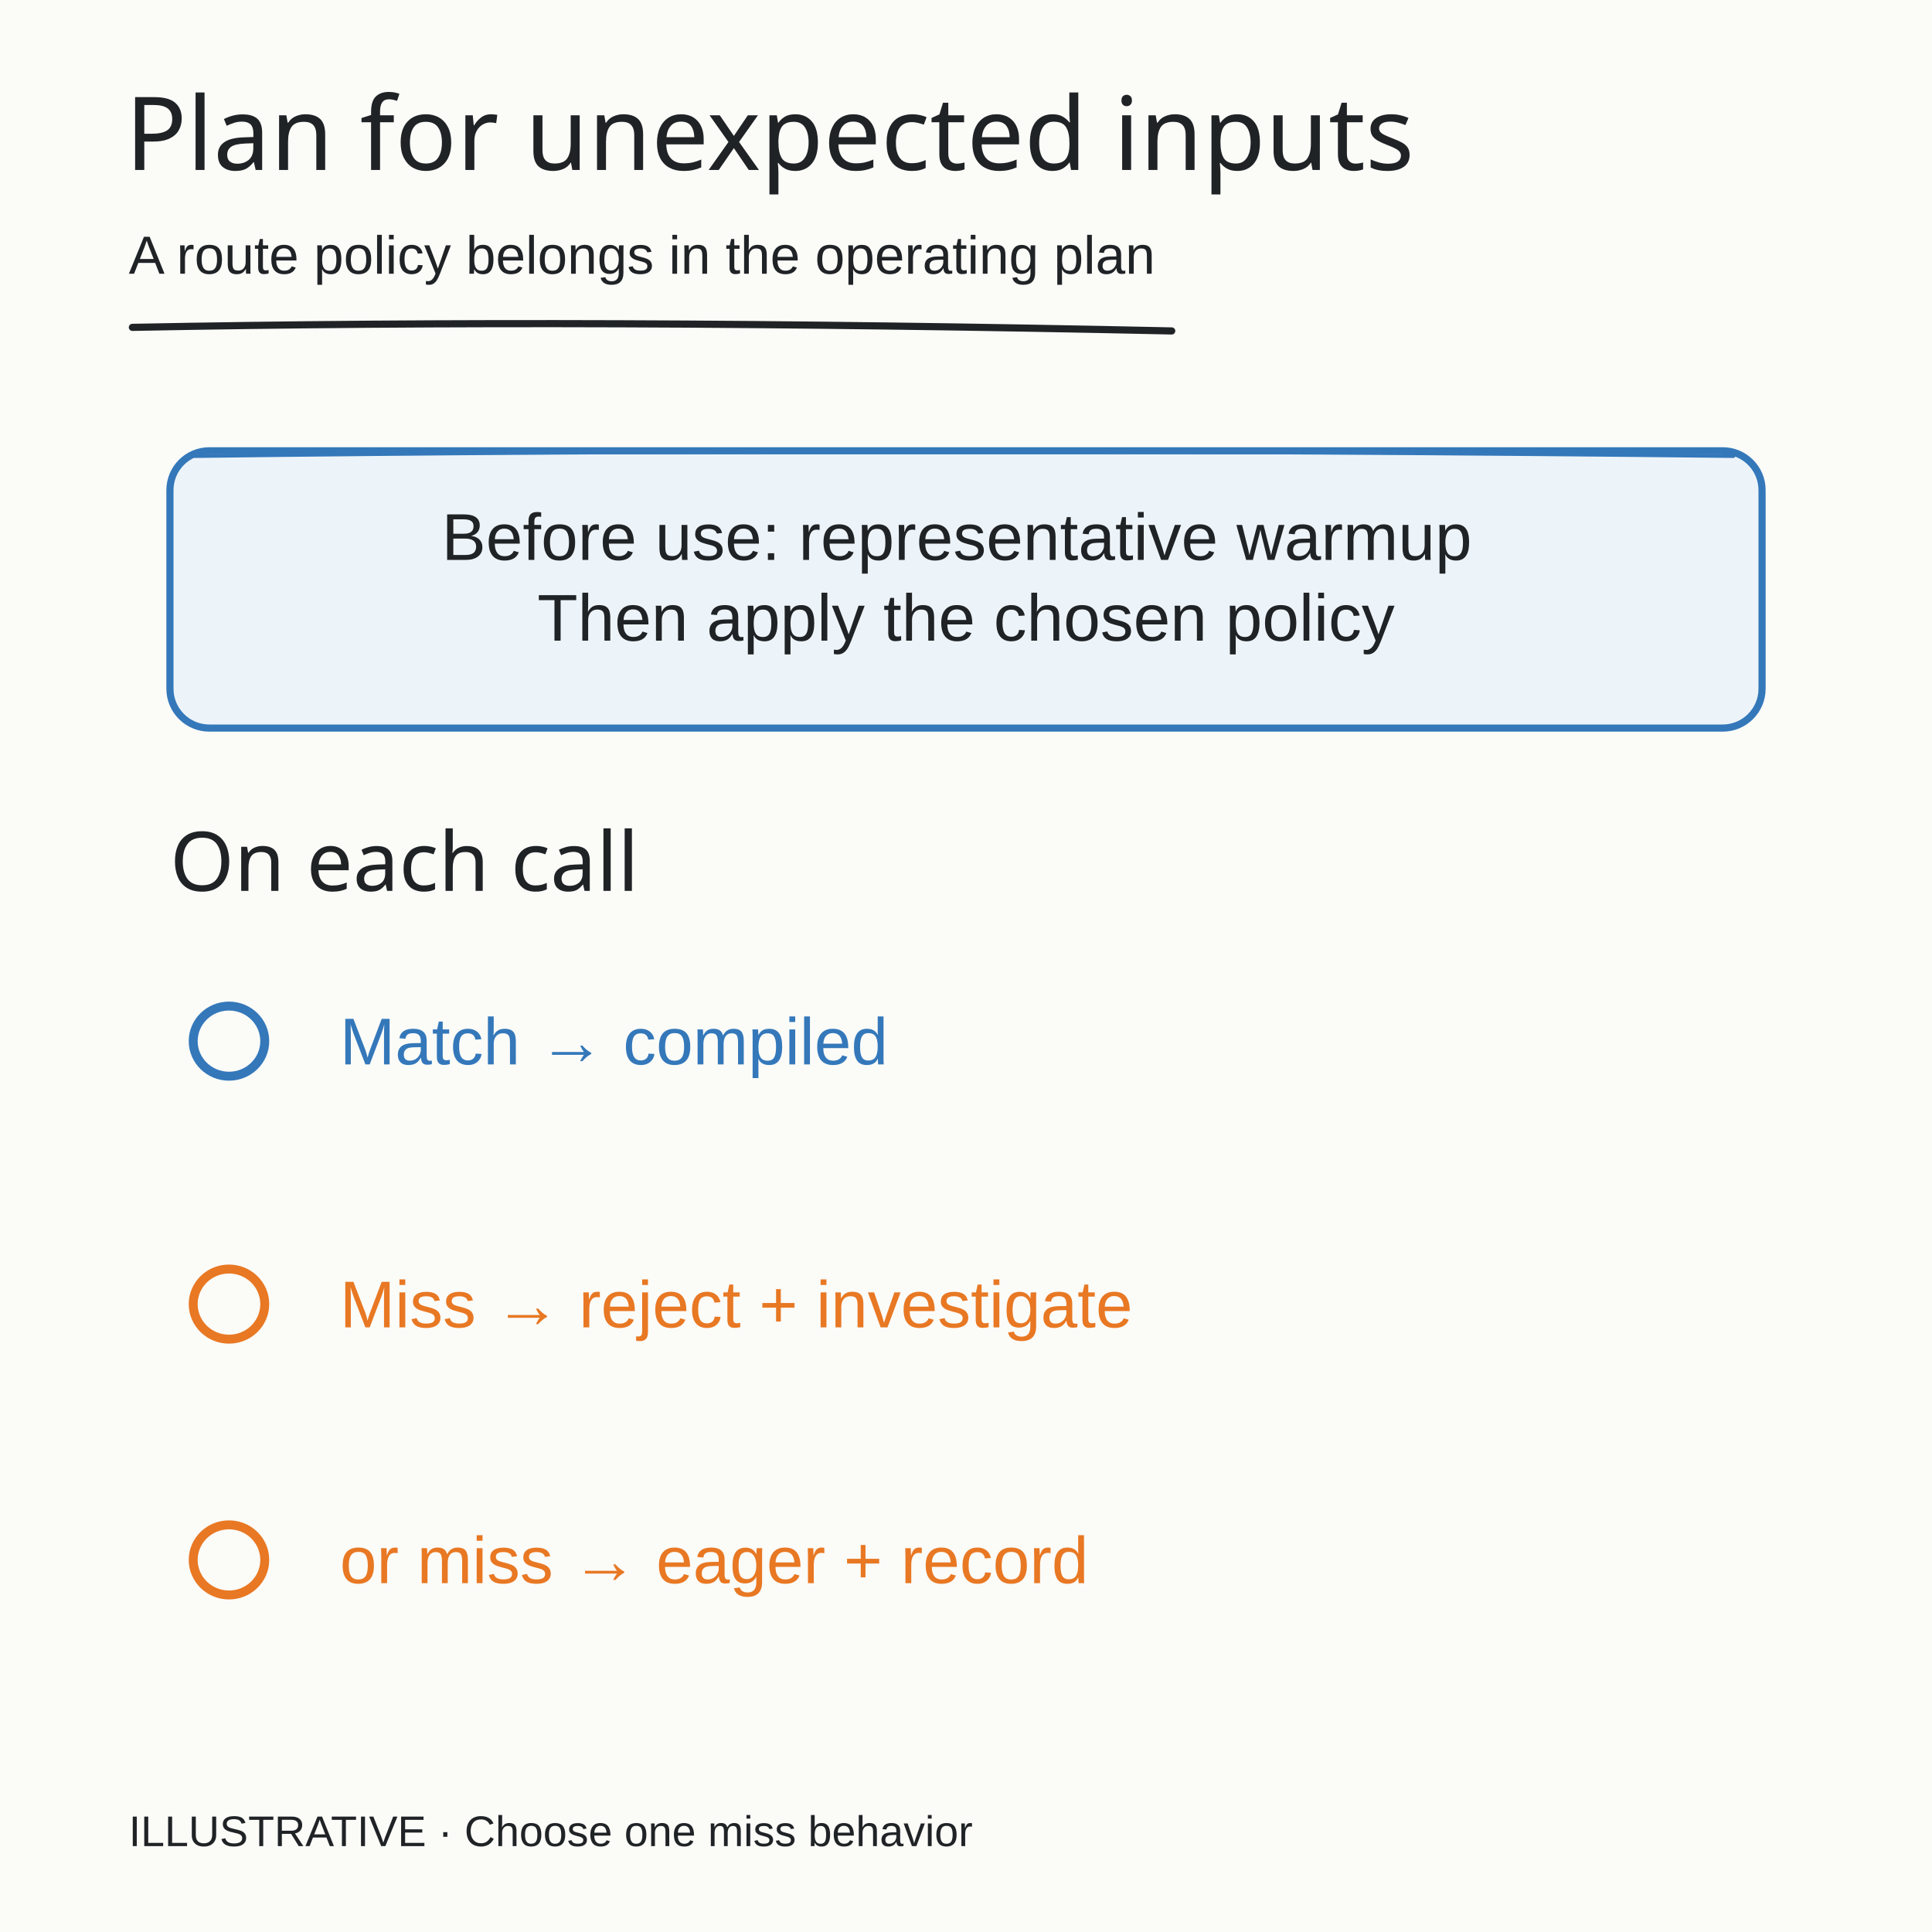
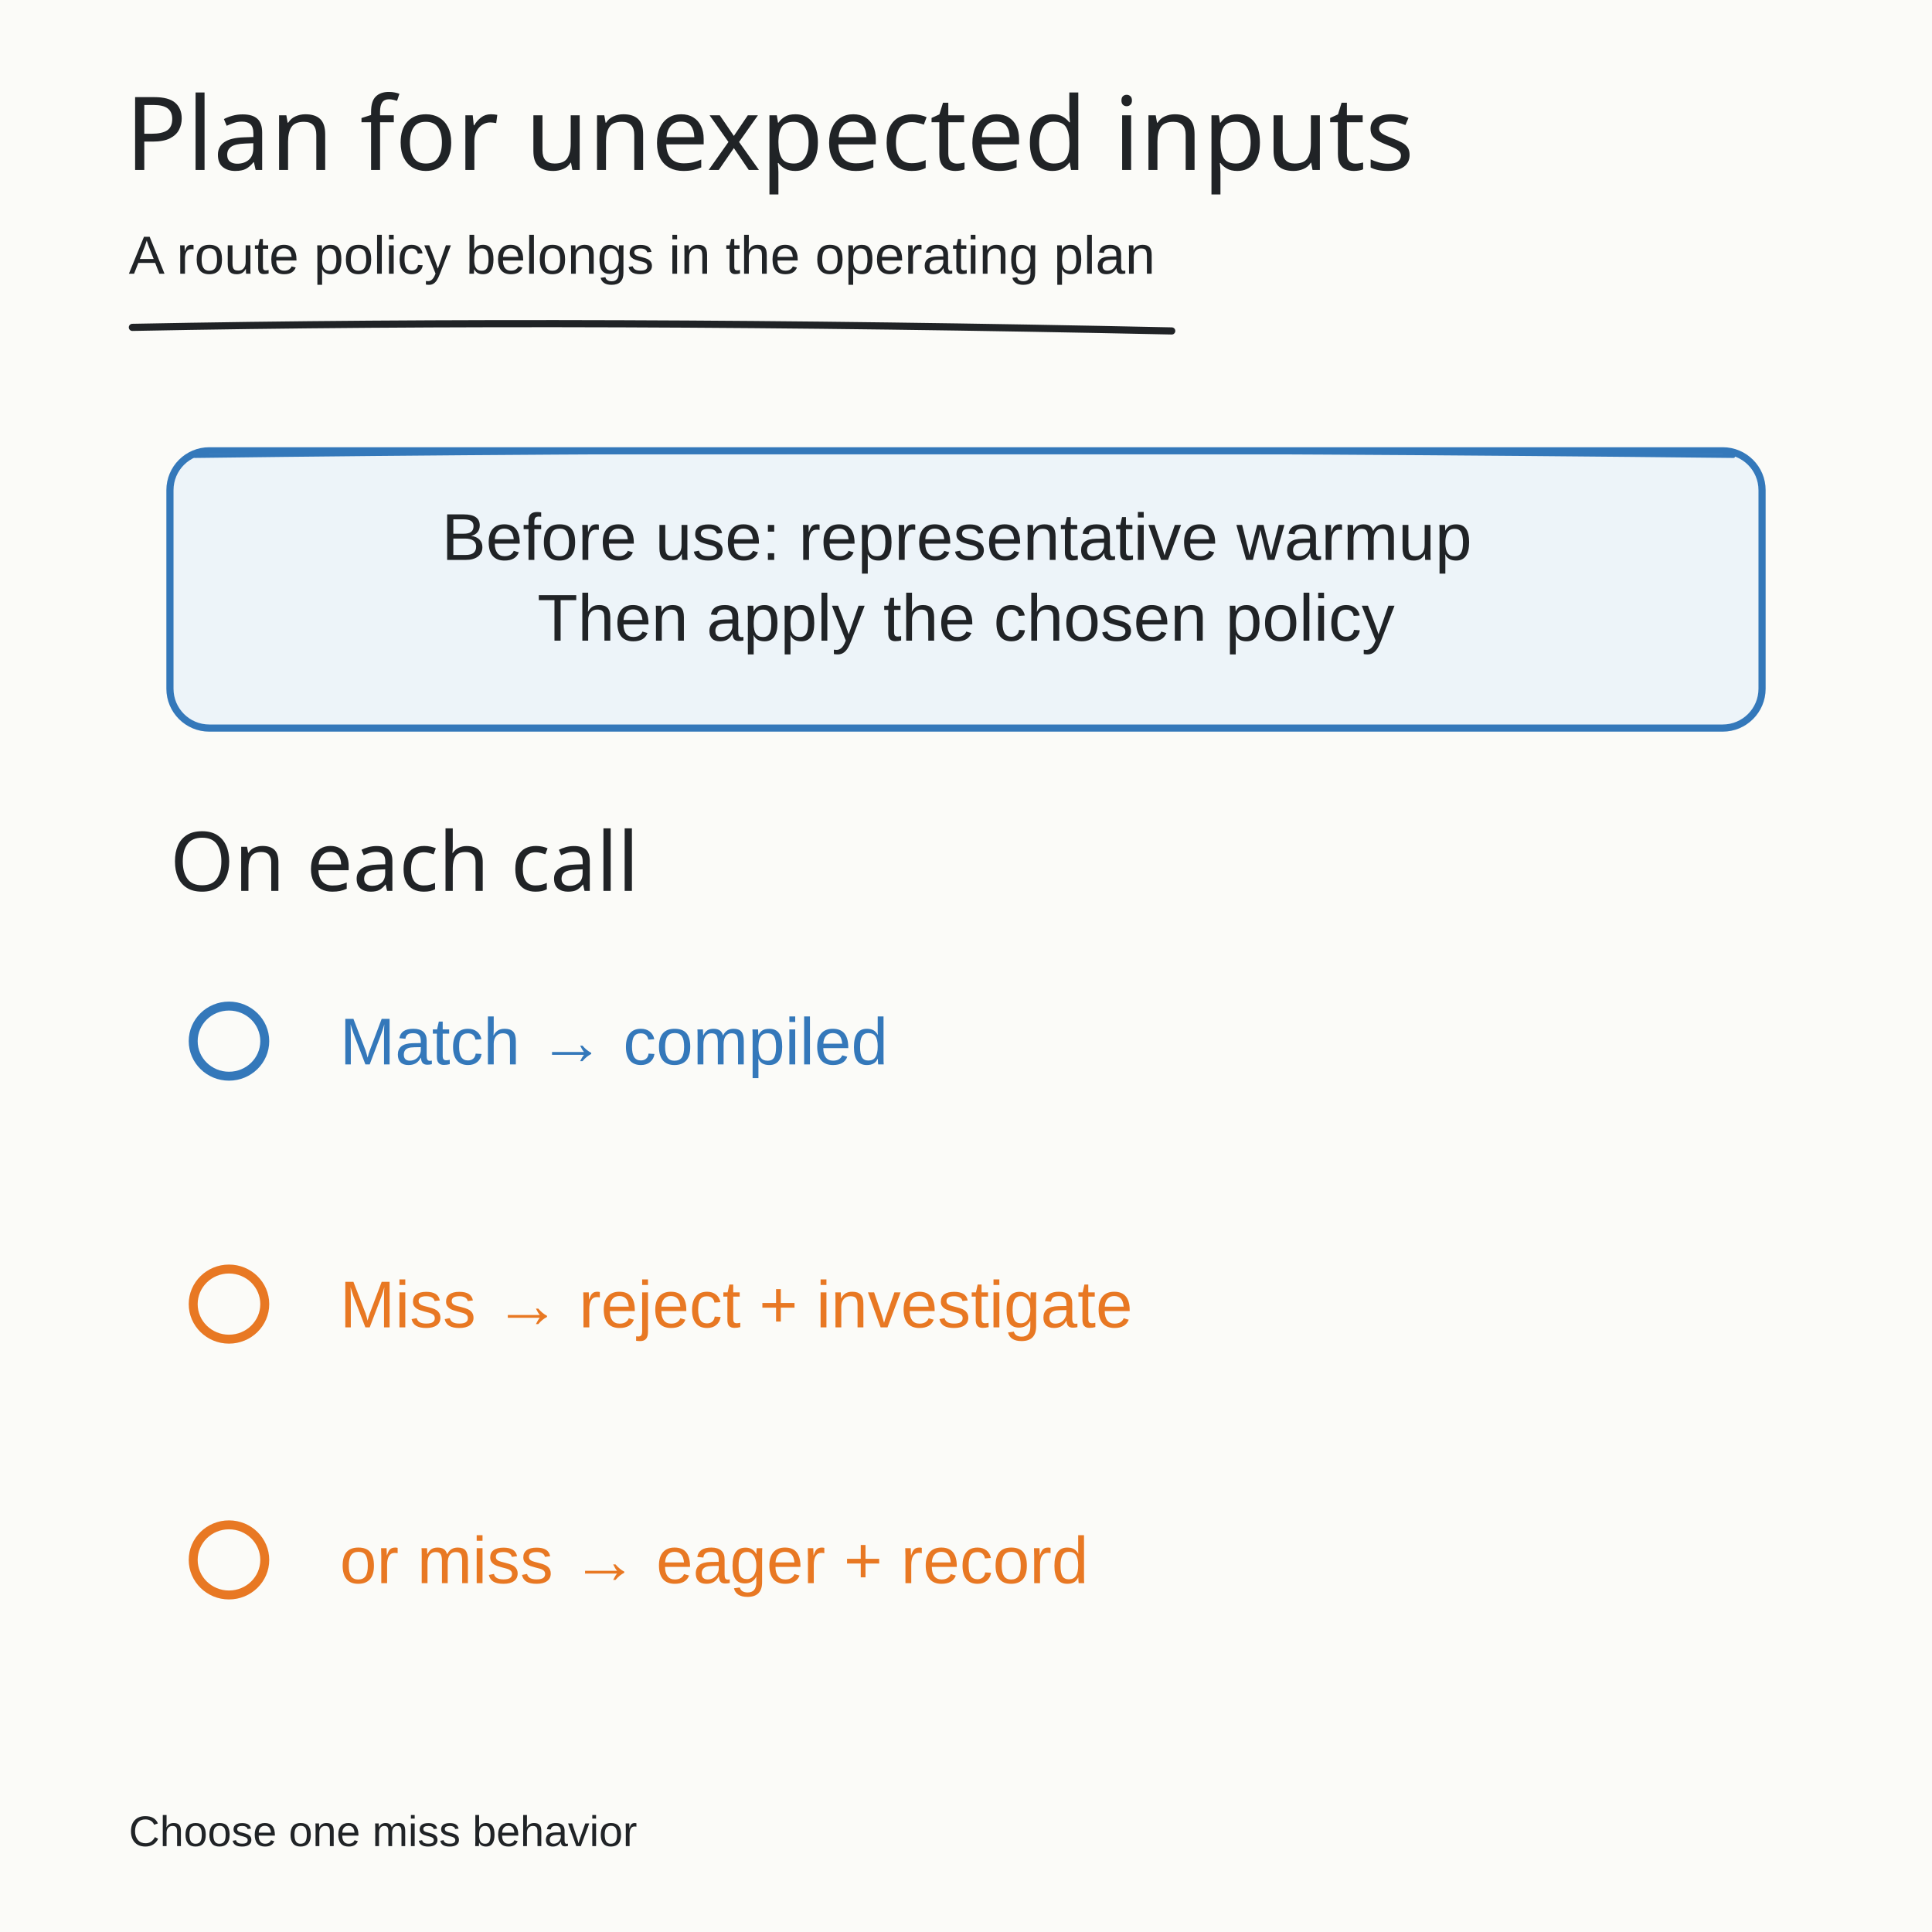
<svg xmlns="http://www.w3.org/2000/svg" width="1080" height="1080" viewBox="0 0 1080 1080">
  <rect width="100%" height="100%" fill="#FBFBF8" />
  <defs>
    <marker id="arrow" viewBox="0 0 12 12" refX="9" refY="6" markerWidth="5" markerHeight="5" orient="auto">
      <path d="M1 1 L10 6 L1 11" fill="none" stroke="context-stroke" stroke-width="2" />
    </marker>
  </defs>
  <text x="70" y="95" font-family="Bradley Hand" font-size="57" fill="#202326" text-anchor="start" font-weight="normal">
    <tspan x="70" dy="0">Plan for unexpected inputs</tspan>
  </text>
  <text x="72" y="153" font-family="Arial, Helvetica, sans-serif" font-size="30" fill="#202326" text-anchor="start" font-weight="normal">
    <tspan x="72" dy="0">A route policy belongs in the operating plan</tspan>
  </text>
  <path d="M74 183 Q330 178 655 185" fill="none" stroke="#202326" stroke-width="4" stroke-linecap="round" stroke-linejoin="round" />
  <rect x="95" y="252" width="890" height="155" rx="22" fill="#EDF4F9" stroke="#3478BA" stroke-width="4" />
  <path d="M109 255 Q504.4 250 969 255" fill="none" stroke="#3478BA" stroke-width="2" stroke-linecap="round" stroke-linejoin="round" />
  <text x="540" y="313" font-family="Arial, Helvetica, sans-serif" font-size="37" fill="#202326" text-anchor="middle" font-weight="normal">
    <tspan x="540" dy="0">Before use: representative warmup</tspan>
    <tspan x="540" dy="45.14">Then apply the chosen policy</tspan>
  </text>
  <text x="95" y="498" font-family="Bradley Hand" font-size="46" fill="#202326" text-anchor="start" font-weight="normal">
    <tspan x="95" dy="0">On each call</tspan>
  </text>
  <ellipse cx="128" cy="582" rx="20" ry="19.6" fill="#FBFBF8" stroke="#3478BA" stroke-width="5" />
  <text x="190" y="595" font-family="Arial, Helvetica, sans-serif" font-size="37" fill="#3478BA" text-anchor="start" font-weight="normal">
    <tspan x="190" dy="0">Match → compiled</tspan>
  </text>
  <ellipse cx="128" cy="729" rx="20" ry="19.6" fill="#FBFBF8" stroke="#E87823" stroke-width="5" />
  <text x="190" y="742" font-family="Arial, Helvetica, sans-serif" font-size="37" fill="#E87823" text-anchor="start" font-weight="normal">
    <tspan x="190" dy="0">Miss → reject + investigate</tspan>
  </text>
  <ellipse cx="128" cy="872" rx="20" ry="19.6" fill="#FBFBF8" stroke="#E87823" stroke-width="5" />
  <text x="190" y="885" font-family="Arial, Helvetica, sans-serif" font-size="37" fill="#E87823" text-anchor="start" font-weight="normal">
    <tspan x="190" dy="0">or miss → eager + record</tspan>
  </text>
  <text x="72" y="1032" font-family="Arial, Helvetica, sans-serif" font-size="24" fill="#202326" text-anchor="start" font-weight="normal">
-     <tspan x="72" dy="0">ILLUSTRATIVE  ·  Choose one miss behavior</tspan>
+     <tspan x="72" dy="0">Choose one miss behavior</tspan>
  </text>
</svg>
